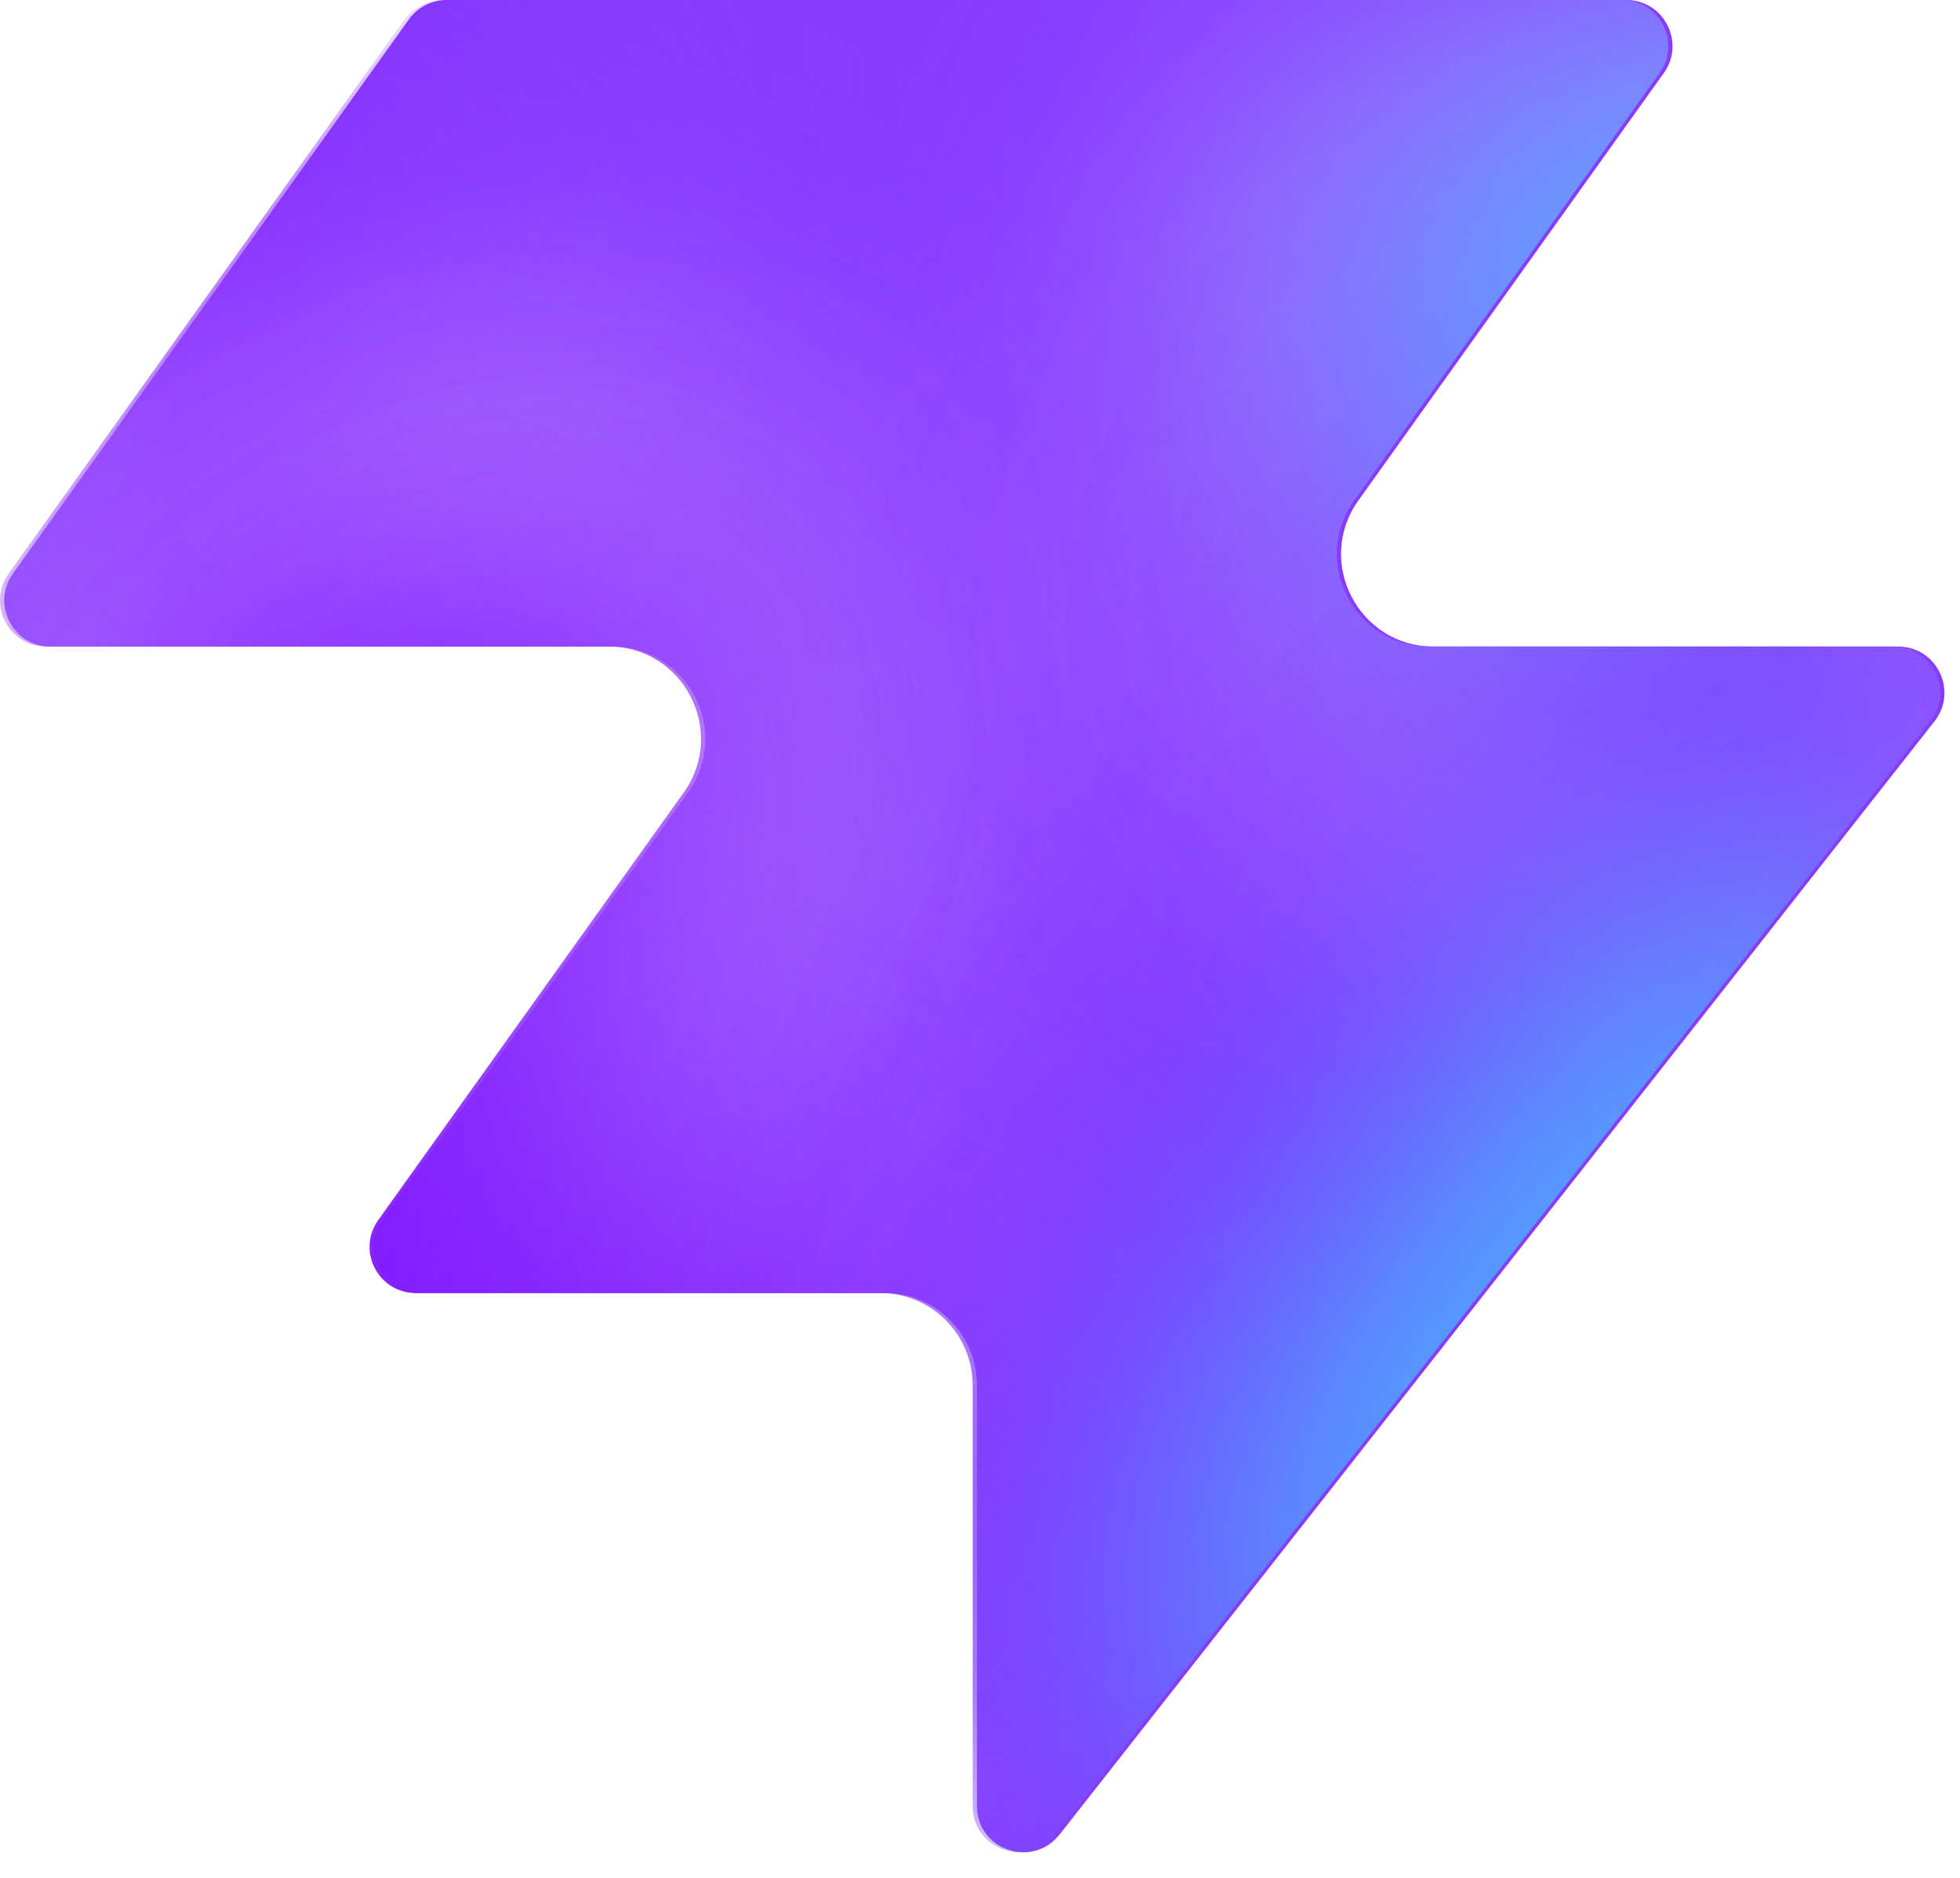
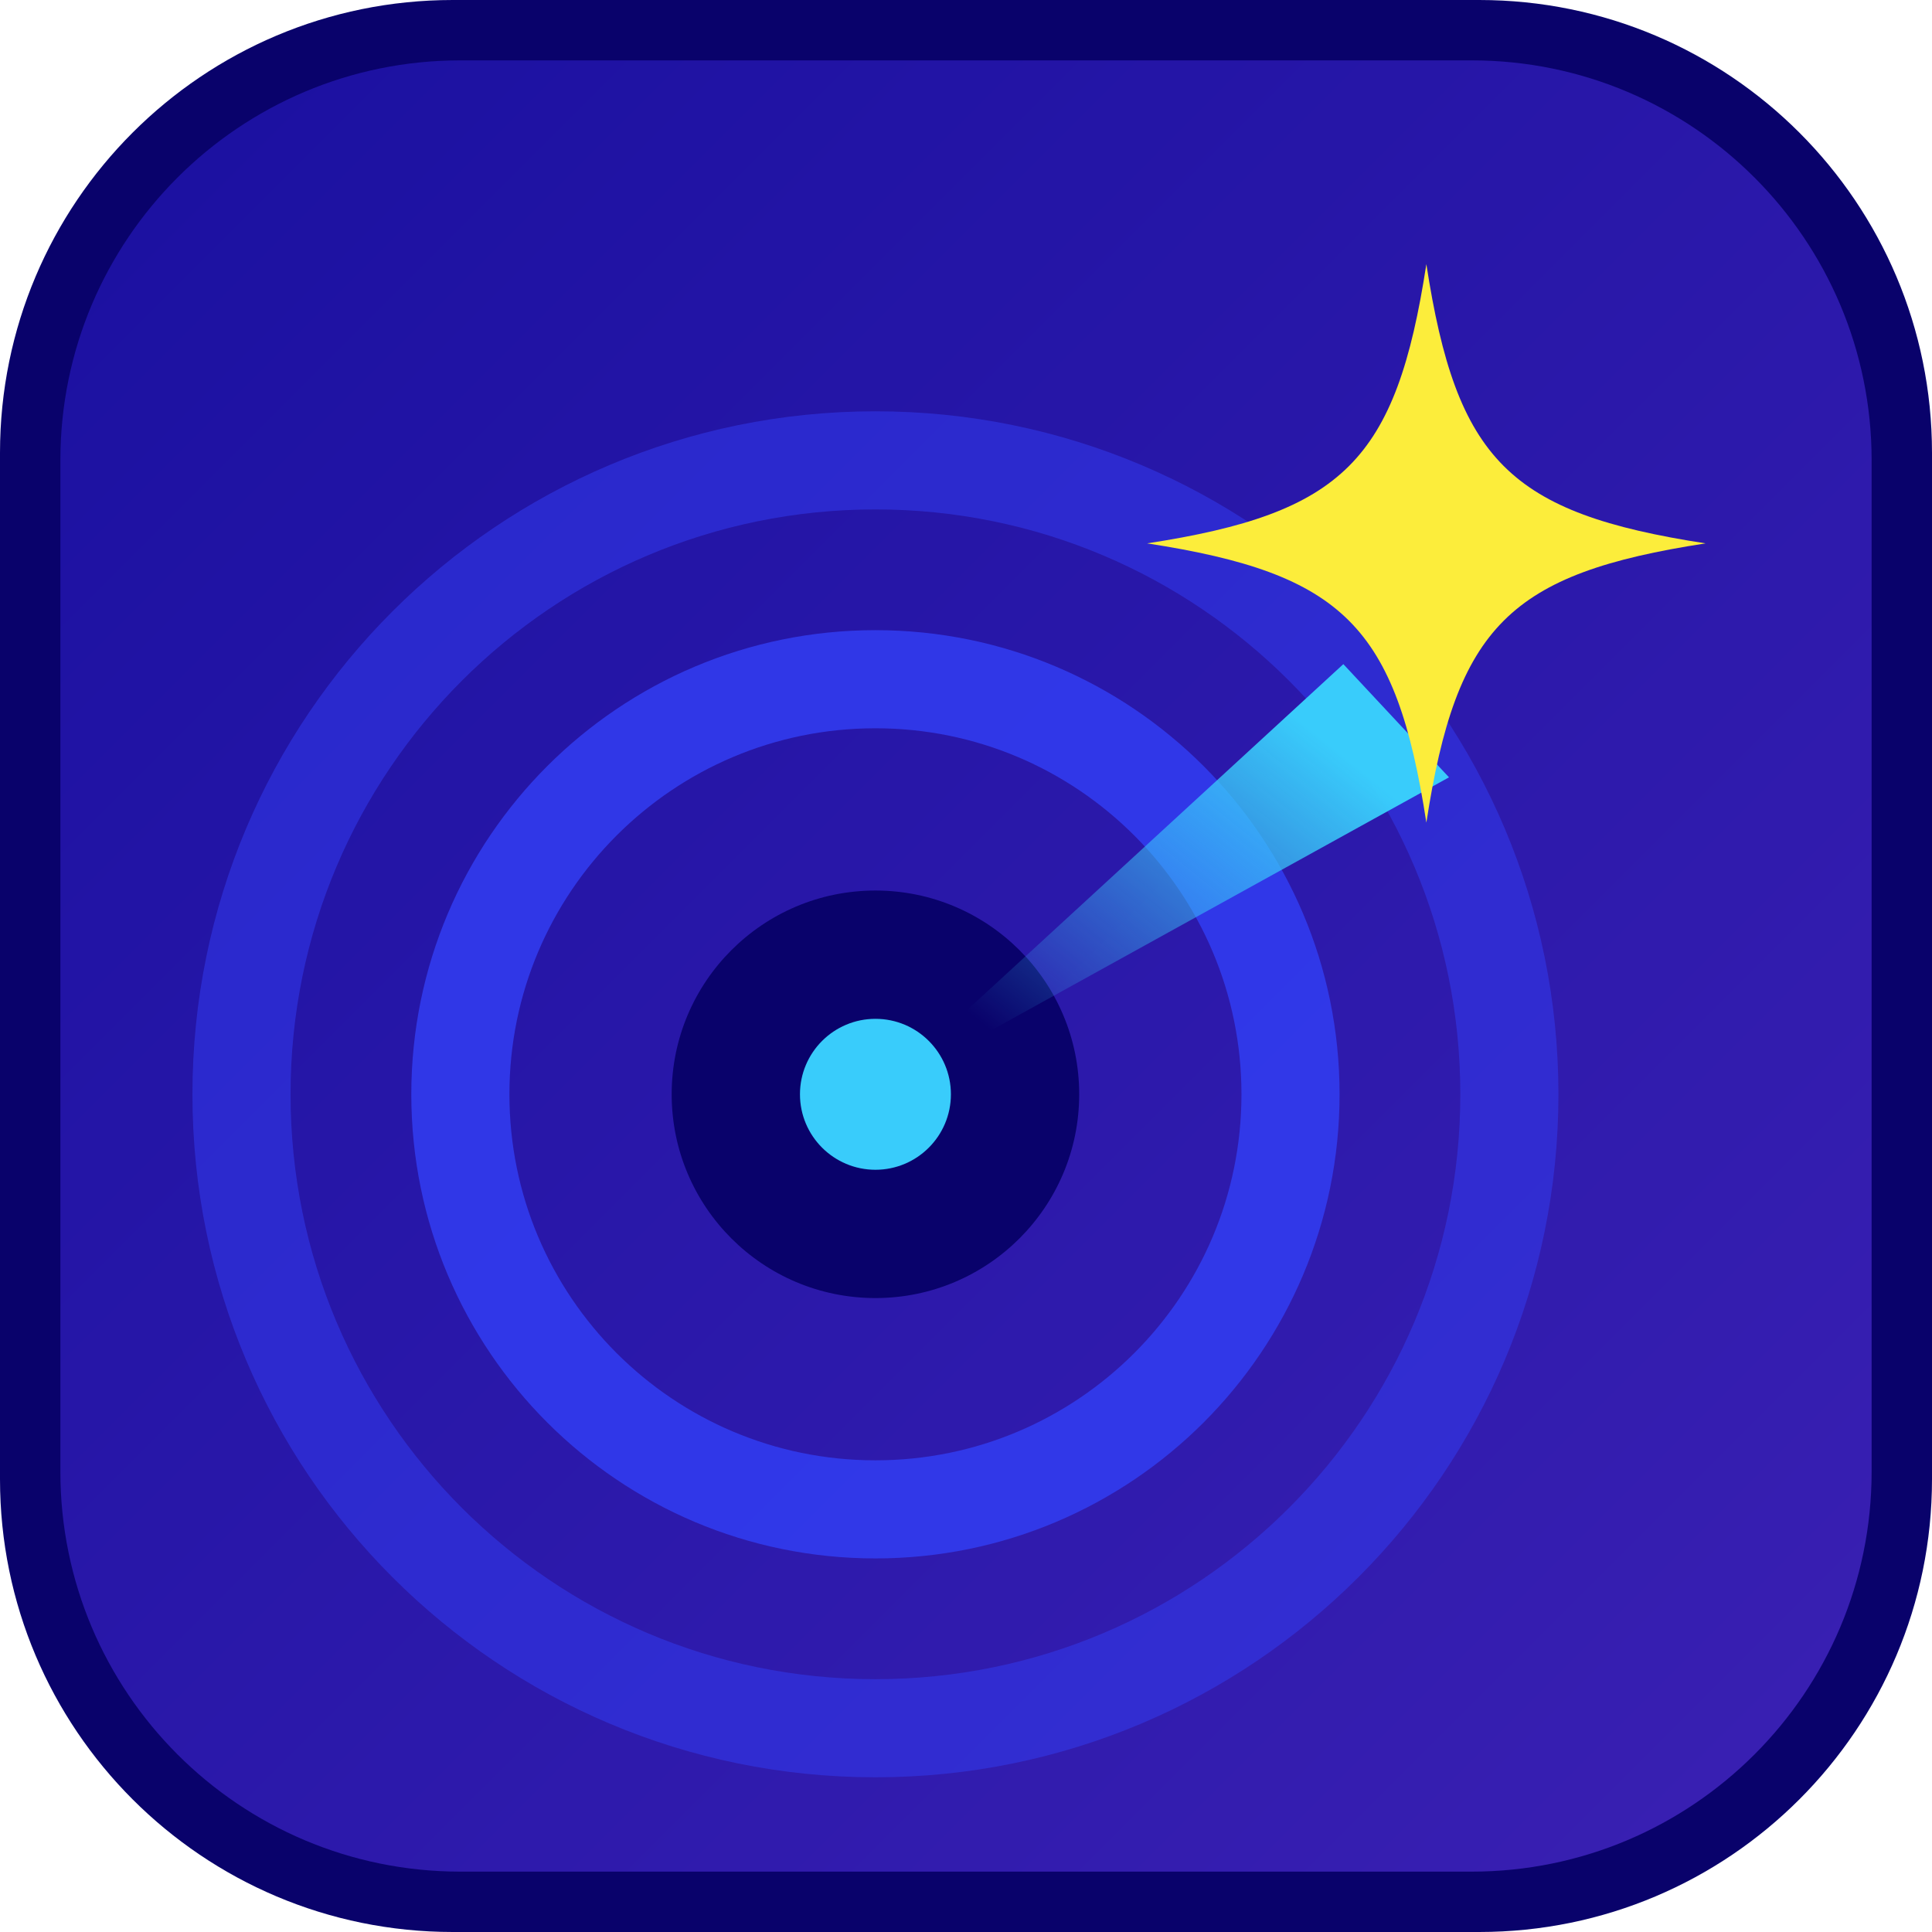
- <svg xmlns="http://www.w3.org/2000/svg" width="48" height="46" fill="none" viewBox="0 0 48 46">
-   <path fill="#863bff" d="M25.946 44.938c-.664.845-2.021.375-2.021-.698V33.937a2.26 2.26 0 0 0-2.262-2.262H10.287c-.92 0-1.456-1.04-.92-1.788l7.48-10.471c1.07-1.497 0-3.578-1.842-3.578H1.237c-.92 0-1.456-1.04-.92-1.788L10.013.474c.214-.297.556-.474.92-.474h28.894c.92 0 1.456 1.04.92 1.788l-7.48 10.471c-1.07 1.498 0 3.579 1.842 3.579h11.377c.943 0 1.473 1.088.89 1.83L25.947 44.94z" style="fill:#863bff;fill:color(display-p3 .525 .23 1);fill-opacity:1" />
-   <mask id="a" width="48" height="46" x="0" y="0" maskUnits="userSpaceOnUse" style="mask-type:alpha">
-     <path fill="#000" d="M25.842 44.938c-.664.844-2.021.375-2.021-.698V33.937a2.26 2.26 0 0 0-2.262-2.262H10.183c-.92 0-1.456-1.04-.92-1.788l7.48-10.471c1.07-1.498 0-3.579-1.842-3.579H1.133c-.92 0-1.456-1.04-.92-1.787L9.91.473c.214-.297.556-.474.92-.474h28.894c.92 0 1.456 1.04.92 1.788l-7.48 10.471c-1.07 1.498 0 3.578 1.842 3.578h11.377c.943 0 1.473 1.088.89 1.832L25.843 44.94z" style="fill:#000;fill-opacity:1" />
-   </mask>
-   <g mask="url(#a)">
-     <g filter="url(#b)">
-       <ellipse cx="5.508" cy="14.704" fill="#ede6ff" rx="5.508" ry="14.704" style="fill:#ede6ff;fill:color(display-p3 .927 .903 1);fill-opacity:1" transform="matrix(.00324 1 1 -.00324 -4.47 31.516)" />
-     </g>
-     <g filter="url(#c)">
-       <ellipse cx="10.399" cy="29.851" fill="#ede6ff" rx="10.399" ry="29.851" style="fill:#ede6ff;fill:color(display-p3 .927 .903 1);fill-opacity:1" transform="matrix(.00324 1 1 -.00324 -39.328 7.883)" />
-     </g>
-     <g filter="url(#d)">
-       <ellipse cx="5.508" cy="30.487" fill="#7e14ff" rx="5.508" ry="30.487" style="fill:#7e14ff;fill:color(display-p3 .492 .077 1);fill-opacity:1" transform="rotate(89.814 -25.913 -14.639)scale(1 -1)" />
-     </g>
-     <g filter="url(#e)">
-       <ellipse cx="5.508" cy="30.599" fill="#7e14ff" rx="5.508" ry="30.599" style="fill:#7e14ff;fill:color(display-p3 .492 .077 1);fill-opacity:1" transform="rotate(89.814 -32.644 -3.334)scale(1 -1)" />
-     </g>
-     <g filter="url(#f)">
-       <ellipse cx="5.508" cy="30.599" fill="#7e14ff" rx="5.508" ry="30.599" style="fill:#7e14ff;fill:color(display-p3 .492 .077 1);fill-opacity:1" transform="matrix(.00324 1 1 -.00324 -34.34 30.47)" />
-     </g>
-     <g filter="url(#g)">
-       <ellipse cx="14.072" cy="22.078" fill="#ede6ff" rx="14.072" ry="22.078" style="fill:#ede6ff;fill:color(display-p3 .927 .903 1);fill-opacity:1" transform="rotate(93.35 24.506 48.493)scale(-1 1)" />
-     </g>
-     <g filter="url(#h)">
-       <ellipse cx="3.47" cy="21.501" fill="#7e14ff" rx="3.47" ry="21.501" style="fill:#7e14ff;fill:color(display-p3 .492 .077 1);fill-opacity:1" transform="rotate(89.009 28.708 47.59)scale(-1 1)" />
-     </g>
-     <g filter="url(#i)">
-       <ellipse cx="3.47" cy="21.501" fill="#7e14ff" rx="3.47" ry="21.501" style="fill:#7e14ff;fill:color(display-p3 .492 .077 1);fill-opacity:1" transform="rotate(89.009 28.708 47.59)scale(-1 1)" />
-     </g>
-     <g filter="url(#j)">
-       <ellipse cx=".387" cy="8.972" fill="#7e14ff" rx="4.407" ry="29.108" style="fill:#7e14ff;fill:color(display-p3 .492 .077 1);fill-opacity:1" transform="rotate(39.51 .387 8.972)" />
-     </g>
-     <g filter="url(#k)">
-       <ellipse cx="47.523" cy="-6.092" fill="#7e14ff" rx="4.407" ry="29.108" style="fill:#7e14ff;fill:color(display-p3 .492 .077 1);fill-opacity:1" transform="rotate(37.892 47.523 -6.092)" />
-     </g>
-     <g filter="url(#l)">
-       <ellipse cx="41.412" cy="6.333" fill="#47bfff" rx="5.971" ry="9.665" style="fill:#47bfff;fill:color(display-p3 .28 .748 1);fill-opacity:1" transform="rotate(37.892 41.412 6.333)" />
-     </g>
-     <g filter="url(#m)">
-       <ellipse cx="-1.879" cy="38.332" fill="#7e14ff" rx="4.407" ry="29.108" style="fill:#7e14ff;fill:color(display-p3 .492 .077 1);fill-opacity:1" transform="rotate(37.892 -1.88 38.332)" />
-     </g>
-     <g filter="url(#n)">
-       <ellipse cx="-1.879" cy="38.332" fill="#7e14ff" rx="4.407" ry="29.108" style="fill:#7e14ff;fill:color(display-p3 .492 .077 1);fill-opacity:1" transform="rotate(37.892 -1.88 38.332)" />
-     </g>
-     <g filter="url(#o)">
-       <ellipse cx="35.651" cy="29.907" fill="#7e14ff" rx="4.407" ry="29.108" style="fill:#7e14ff;fill:color(display-p3 .492 .077 1);fill-opacity:1" transform="rotate(37.892 35.651 29.907)" />
-     </g>
-     <g filter="url(#p)">
-       <ellipse cx="38.418" cy="32.4" fill="#47bfff" rx="5.971" ry="15.297" style="fill:#47bfff;fill:color(display-p3 .28 .748 1);fill-opacity:1" transform="rotate(37.892 38.418 32.4)" />
-     </g>
+ <svg xmlns="http://www.w3.org/2000/svg" viewBox="0 0 512 512" role="img" aria-label="Sourcing-Game">
+   <defs>
+     <linearGradient id="sg-bg" x1="0" y1="0" x2="1" y2="1">
+       <stop offset="0" stop-color="#1A10A0" />
+       <stop offset="1" stop-color="#3A20B3" />
+     </linearGradient>
+     <linearGradient id="sg-beam" x1="0.2" y1="0.85" x2="0.85" y2="0.25">
+       <stop offset="0" stop-color="#39CCFB" stop-opacity="0" />
+       <stop offset="1" stop-color="#39CCFB" />
+     </linearGradient>
+   </defs>
+   <rect width="512" height="512" rx="120" fill="#09026B" />
+   <rect x="16" y="16" width="480" height="480" rx="106" fill="url(#sg-bg)" />
+   <g fill="none">
+     <circle cx="232" cy="290" r="168" stroke="#313BEE" stroke-width="26" opacity="0.55" />
+     <circle cx="232" cy="290" r="110" stroke="#313BEE" stroke-width="26" opacity="0.9" />
  </g>
-   <defs>
-     <filter id="b" width="60.045" height="41.654" x="-19.77" y="16.149" color-interpolation-filters="sRGB" filterUnits="userSpaceOnUse">
-       <feFlood flood-opacity="0" result="BackgroundImageFix" />
-       <feBlend in="SourceGraphic" in2="BackgroundImageFix" result="shape" />
-       <feGaussianBlur result="effect1_foregroundBlur_2002_17158" stdDeviation="7.659" />
-     </filter>
-     <filter id="c" width="90.34" height="51.437" x="-54.613" y="-7.533" color-interpolation-filters="sRGB" filterUnits="userSpaceOnUse">
-       <feFlood flood-opacity="0" result="BackgroundImageFix" />
-       <feBlend in="SourceGraphic" in2="BackgroundImageFix" result="shape" />
-       <feGaussianBlur result="effect1_foregroundBlur_2002_17158" stdDeviation="7.659" />
-     </filter>
-     <filter id="d" width="79.355" height="29.4" x="-49.64" y="2.03" color-interpolation-filters="sRGB" filterUnits="userSpaceOnUse">
-       <feFlood flood-opacity="0" result="BackgroundImageFix" />
-       <feBlend in="SourceGraphic" in2="BackgroundImageFix" result="shape" />
-       <feGaussianBlur result="effect1_foregroundBlur_2002_17158" stdDeviation="4.596" />
-     </filter>
-     <filter id="e" width="79.579" height="29.4" x="-45.045" y="20.029" color-interpolation-filters="sRGB" filterUnits="userSpaceOnUse">
-       <feFlood flood-opacity="0" result="BackgroundImageFix" />
-       <feBlend in="SourceGraphic" in2="BackgroundImageFix" result="shape" />
-       <feGaussianBlur result="effect1_foregroundBlur_2002_17158" stdDeviation="4.596" />
-     </filter>
-     <filter id="f" width="79.579" height="29.4" x="-43.513" y="21.178" color-interpolation-filters="sRGB" filterUnits="userSpaceOnUse">
-       <feFlood flood-opacity="0" result="BackgroundImageFix" />
-       <feBlend in="SourceGraphic" in2="BackgroundImageFix" result="shape" />
-       <feGaussianBlur result="effect1_foregroundBlur_2002_17158" stdDeviation="4.596" />
-     </filter>
-     <filter id="g" width="74.749" height="58.852" x="15.756" y="-17.901" color-interpolation-filters="sRGB" filterUnits="userSpaceOnUse">
-       <feFlood flood-opacity="0" result="BackgroundImageFix" />
-       <feBlend in="SourceGraphic" in2="BackgroundImageFix" result="shape" />
-       <feGaussianBlur result="effect1_foregroundBlur_2002_17158" stdDeviation="7.659" />
-     </filter>
-     <filter id="h" width="61.377" height="25.362" x="23.548" y="2.284" color-interpolation-filters="sRGB" filterUnits="userSpaceOnUse">
-       <feFlood flood-opacity="0" result="BackgroundImageFix" />
-       <feBlend in="SourceGraphic" in2="BackgroundImageFix" result="shape" />
-       <feGaussianBlur result="effect1_foregroundBlur_2002_17158" stdDeviation="4.596" />
-     </filter>
-     <filter id="i" width="61.377" height="25.362" x="23.548" y="2.284" color-interpolation-filters="sRGB" filterUnits="userSpaceOnUse">
-       <feFlood flood-opacity="0" result="BackgroundImageFix" />
-       <feBlend in="SourceGraphic" in2="BackgroundImageFix" result="shape" />
-       <feGaussianBlur result="effect1_foregroundBlur_2002_17158" stdDeviation="4.596" />
-     </filter>
-     <filter id="j" width="56.045" height="63.649" x="-27.636" y="-22.853" color-interpolation-filters="sRGB" filterUnits="userSpaceOnUse">
-       <feFlood flood-opacity="0" result="BackgroundImageFix" />
-       <feBlend in="SourceGraphic" in2="BackgroundImageFix" result="shape" />
-       <feGaussianBlur result="effect1_foregroundBlur_2002_17158" stdDeviation="4.596" />
-     </filter>
-     <filter id="k" width="54.814" height="64.646" x="20.116" y="-38.415" color-interpolation-filters="sRGB" filterUnits="userSpaceOnUse">
-       <feFlood flood-opacity="0" result="BackgroundImageFix" />
-       <feBlend in="SourceGraphic" in2="BackgroundImageFix" result="shape" />
-       <feGaussianBlur result="effect1_foregroundBlur_2002_17158" stdDeviation="4.596" />
-     </filter>
-     <filter id="l" width="33.541" height="35.313" x="24.641" y="-11.323" color-interpolation-filters="sRGB" filterUnits="userSpaceOnUse">
-       <feFlood flood-opacity="0" result="BackgroundImageFix" />
-       <feBlend in="SourceGraphic" in2="BackgroundImageFix" result="shape" />
-       <feGaussianBlur result="effect1_foregroundBlur_2002_17158" stdDeviation="4.596" />
-     </filter>
-     <filter id="m" width="54.814" height="64.646" x="-29.286" y="6.009" color-interpolation-filters="sRGB" filterUnits="userSpaceOnUse">
-       <feFlood flood-opacity="0" result="BackgroundImageFix" />
-       <feBlend in="SourceGraphic" in2="BackgroundImageFix" result="shape" />
-       <feGaussianBlur result="effect1_foregroundBlur_2002_17158" stdDeviation="4.596" />
-     </filter>
-     <filter id="n" width="54.814" height="64.646" x="-29.286" y="6.009" color-interpolation-filters="sRGB" filterUnits="userSpaceOnUse">
-       <feFlood flood-opacity="0" result="BackgroundImageFix" />
-       <feBlend in="SourceGraphic" in2="BackgroundImageFix" result="shape" />
-       <feGaussianBlur result="effect1_foregroundBlur_2002_17158" stdDeviation="4.596" />
-     </filter>
-     <filter id="o" width="54.814" height="64.646" x="8.244" y="-2.416" color-interpolation-filters="sRGB" filterUnits="userSpaceOnUse">
-       <feFlood flood-opacity="0" result="BackgroundImageFix" />
-       <feBlend in="SourceGraphic" in2="BackgroundImageFix" result="shape" />
-       <feGaussianBlur result="effect1_foregroundBlur_2002_17158" stdDeviation="4.596" />
-     </filter>
-     <filter id="p" width="39.409" height="43.623" x="18.713" y="10.588" color-interpolation-filters="sRGB" filterUnits="userSpaceOnUse">
-       <feFlood flood-opacity="0" result="BackgroundImageFix" />
-       <feBlend in="SourceGraphic" in2="BackgroundImageFix" result="shape" />
-       <feGaussianBlur result="effect1_foregroundBlur_2002_17158" stdDeviation="4.596" />
-     </filter>
-   </defs>
+   <circle cx="232" cy="290" r="54" fill="#09026B" />
+   <path d="M232 290 L356 176 L384 206 Z" fill="url(#sg-beam)" />
+   <circle cx="232" cy="290" r="20" fill="#39CCFB" />
+   <path d="M378 70 C386 122 400 136 452 144 C400 152 386 166 378 218 C370 166 356 152 304 144 C356 136 370 122 378 70 Z" fill="#FCED3B" />
</svg>
